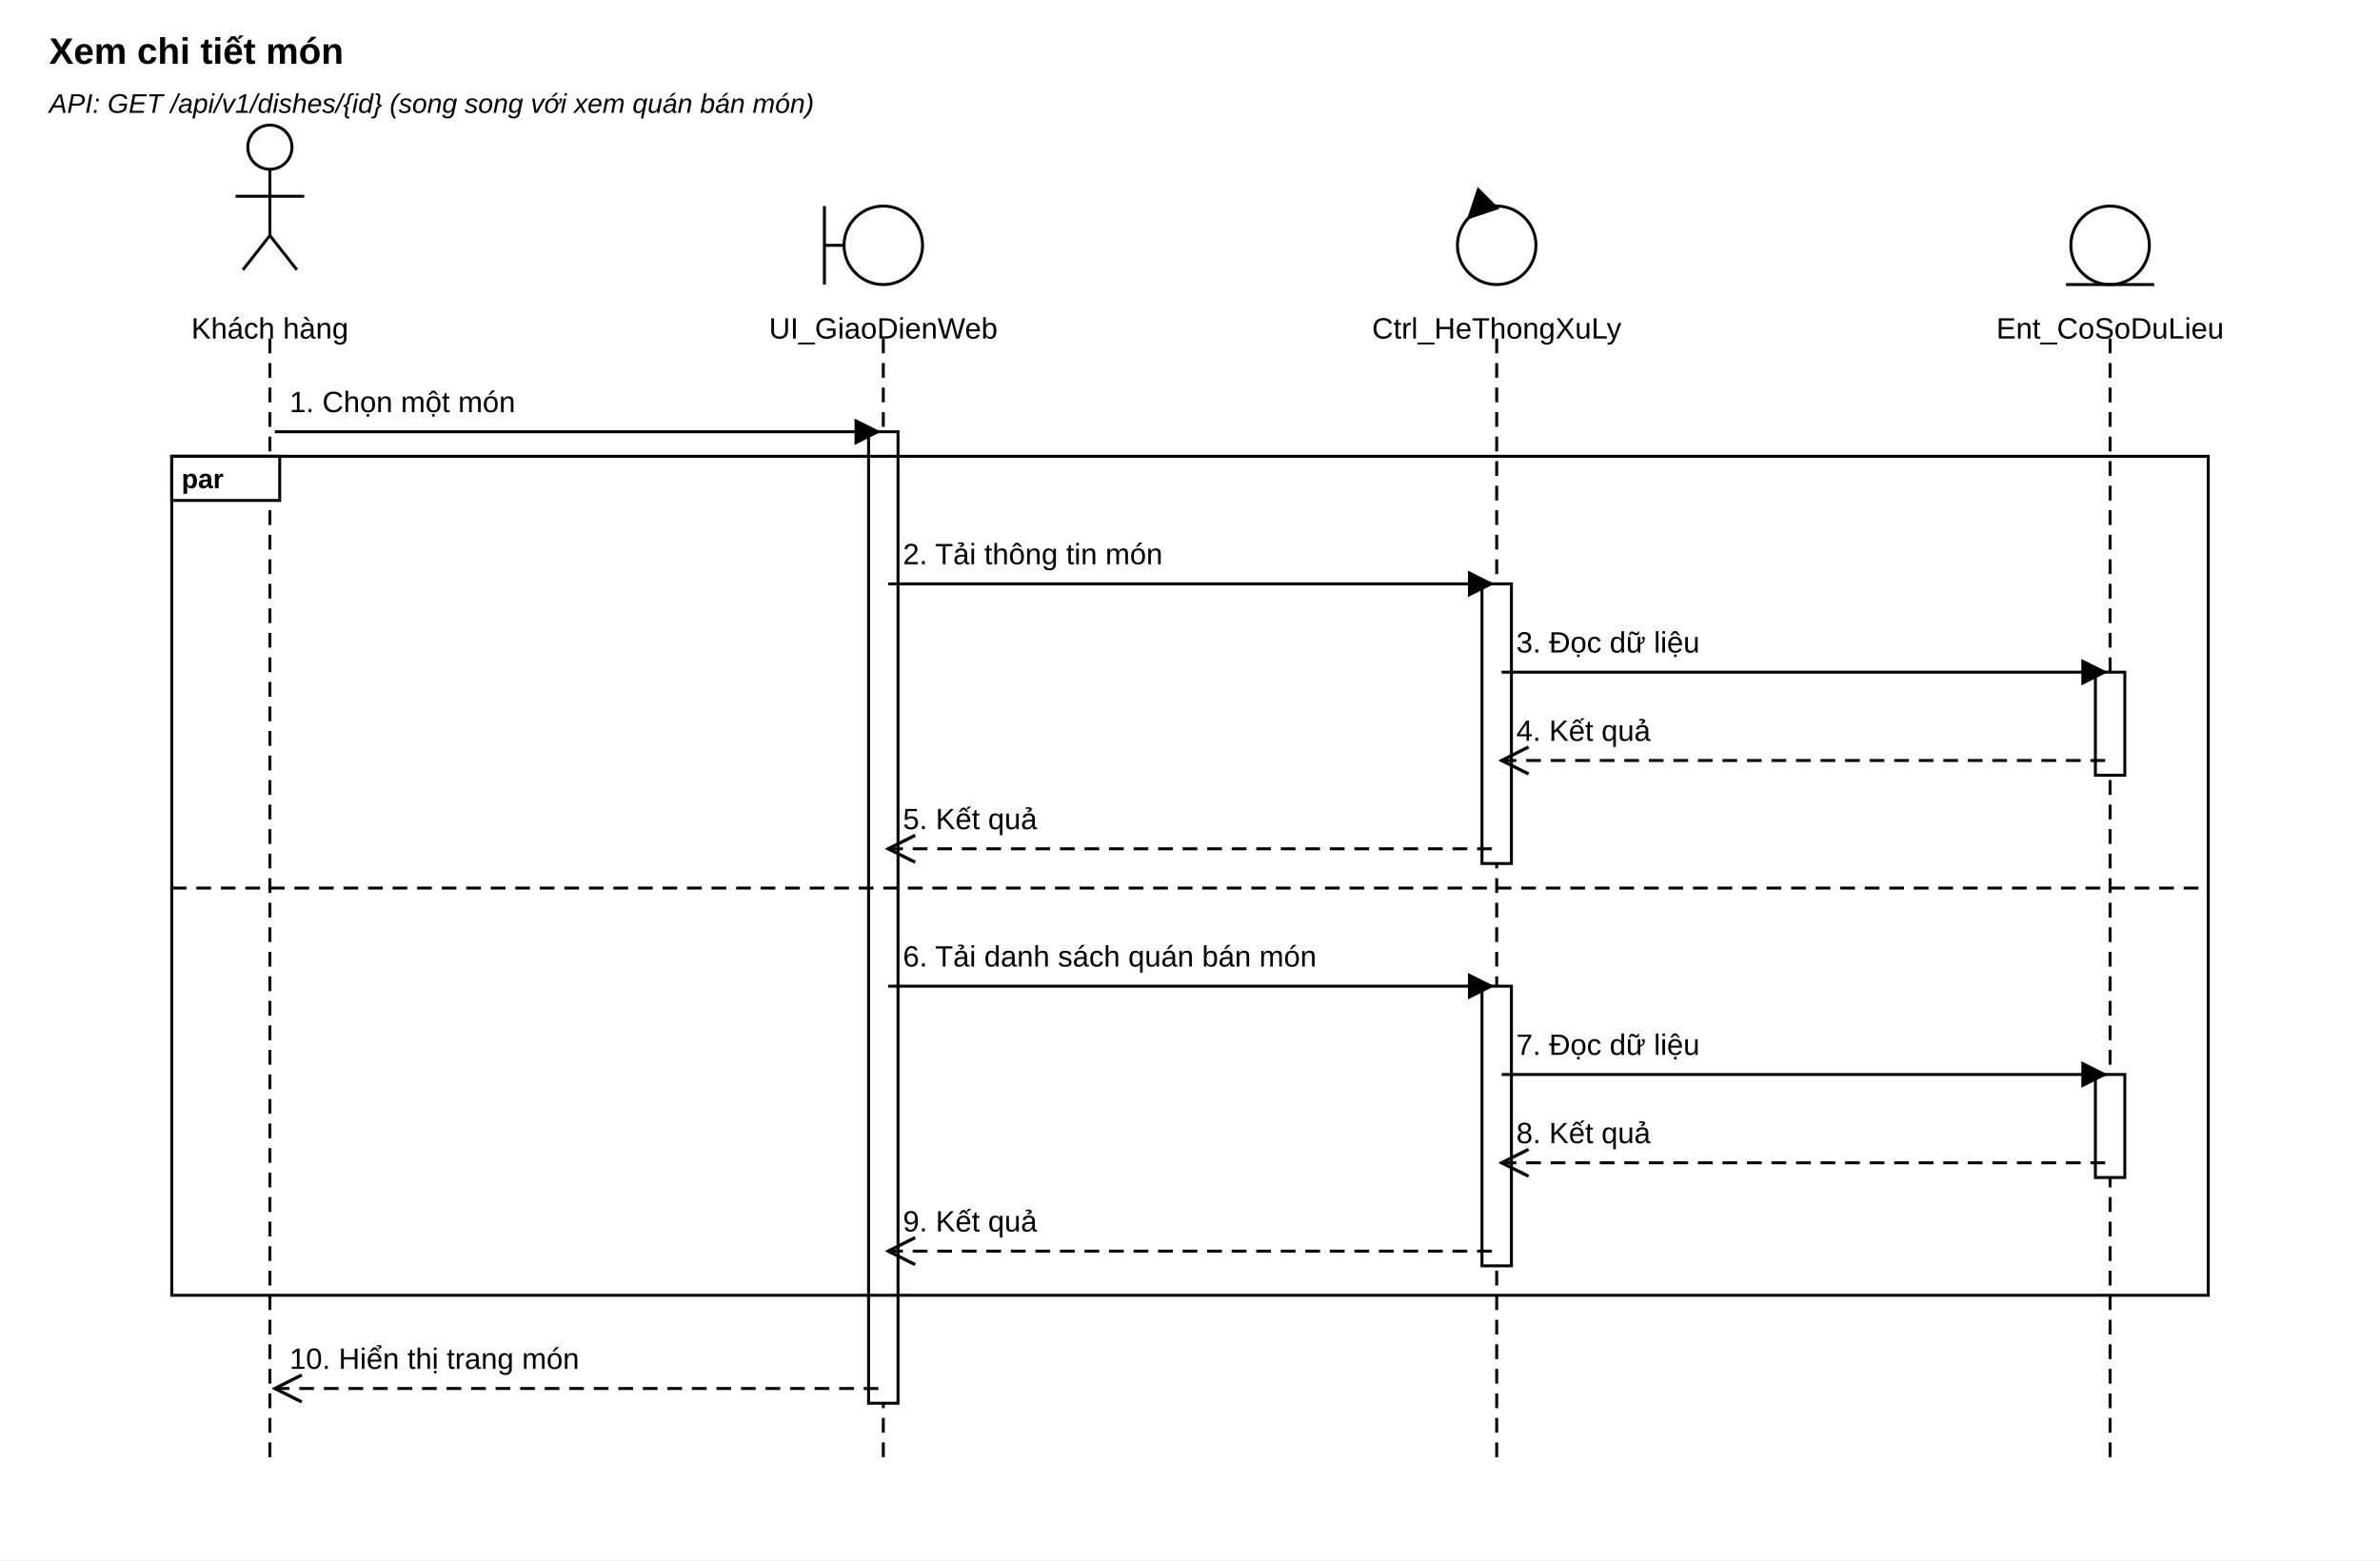
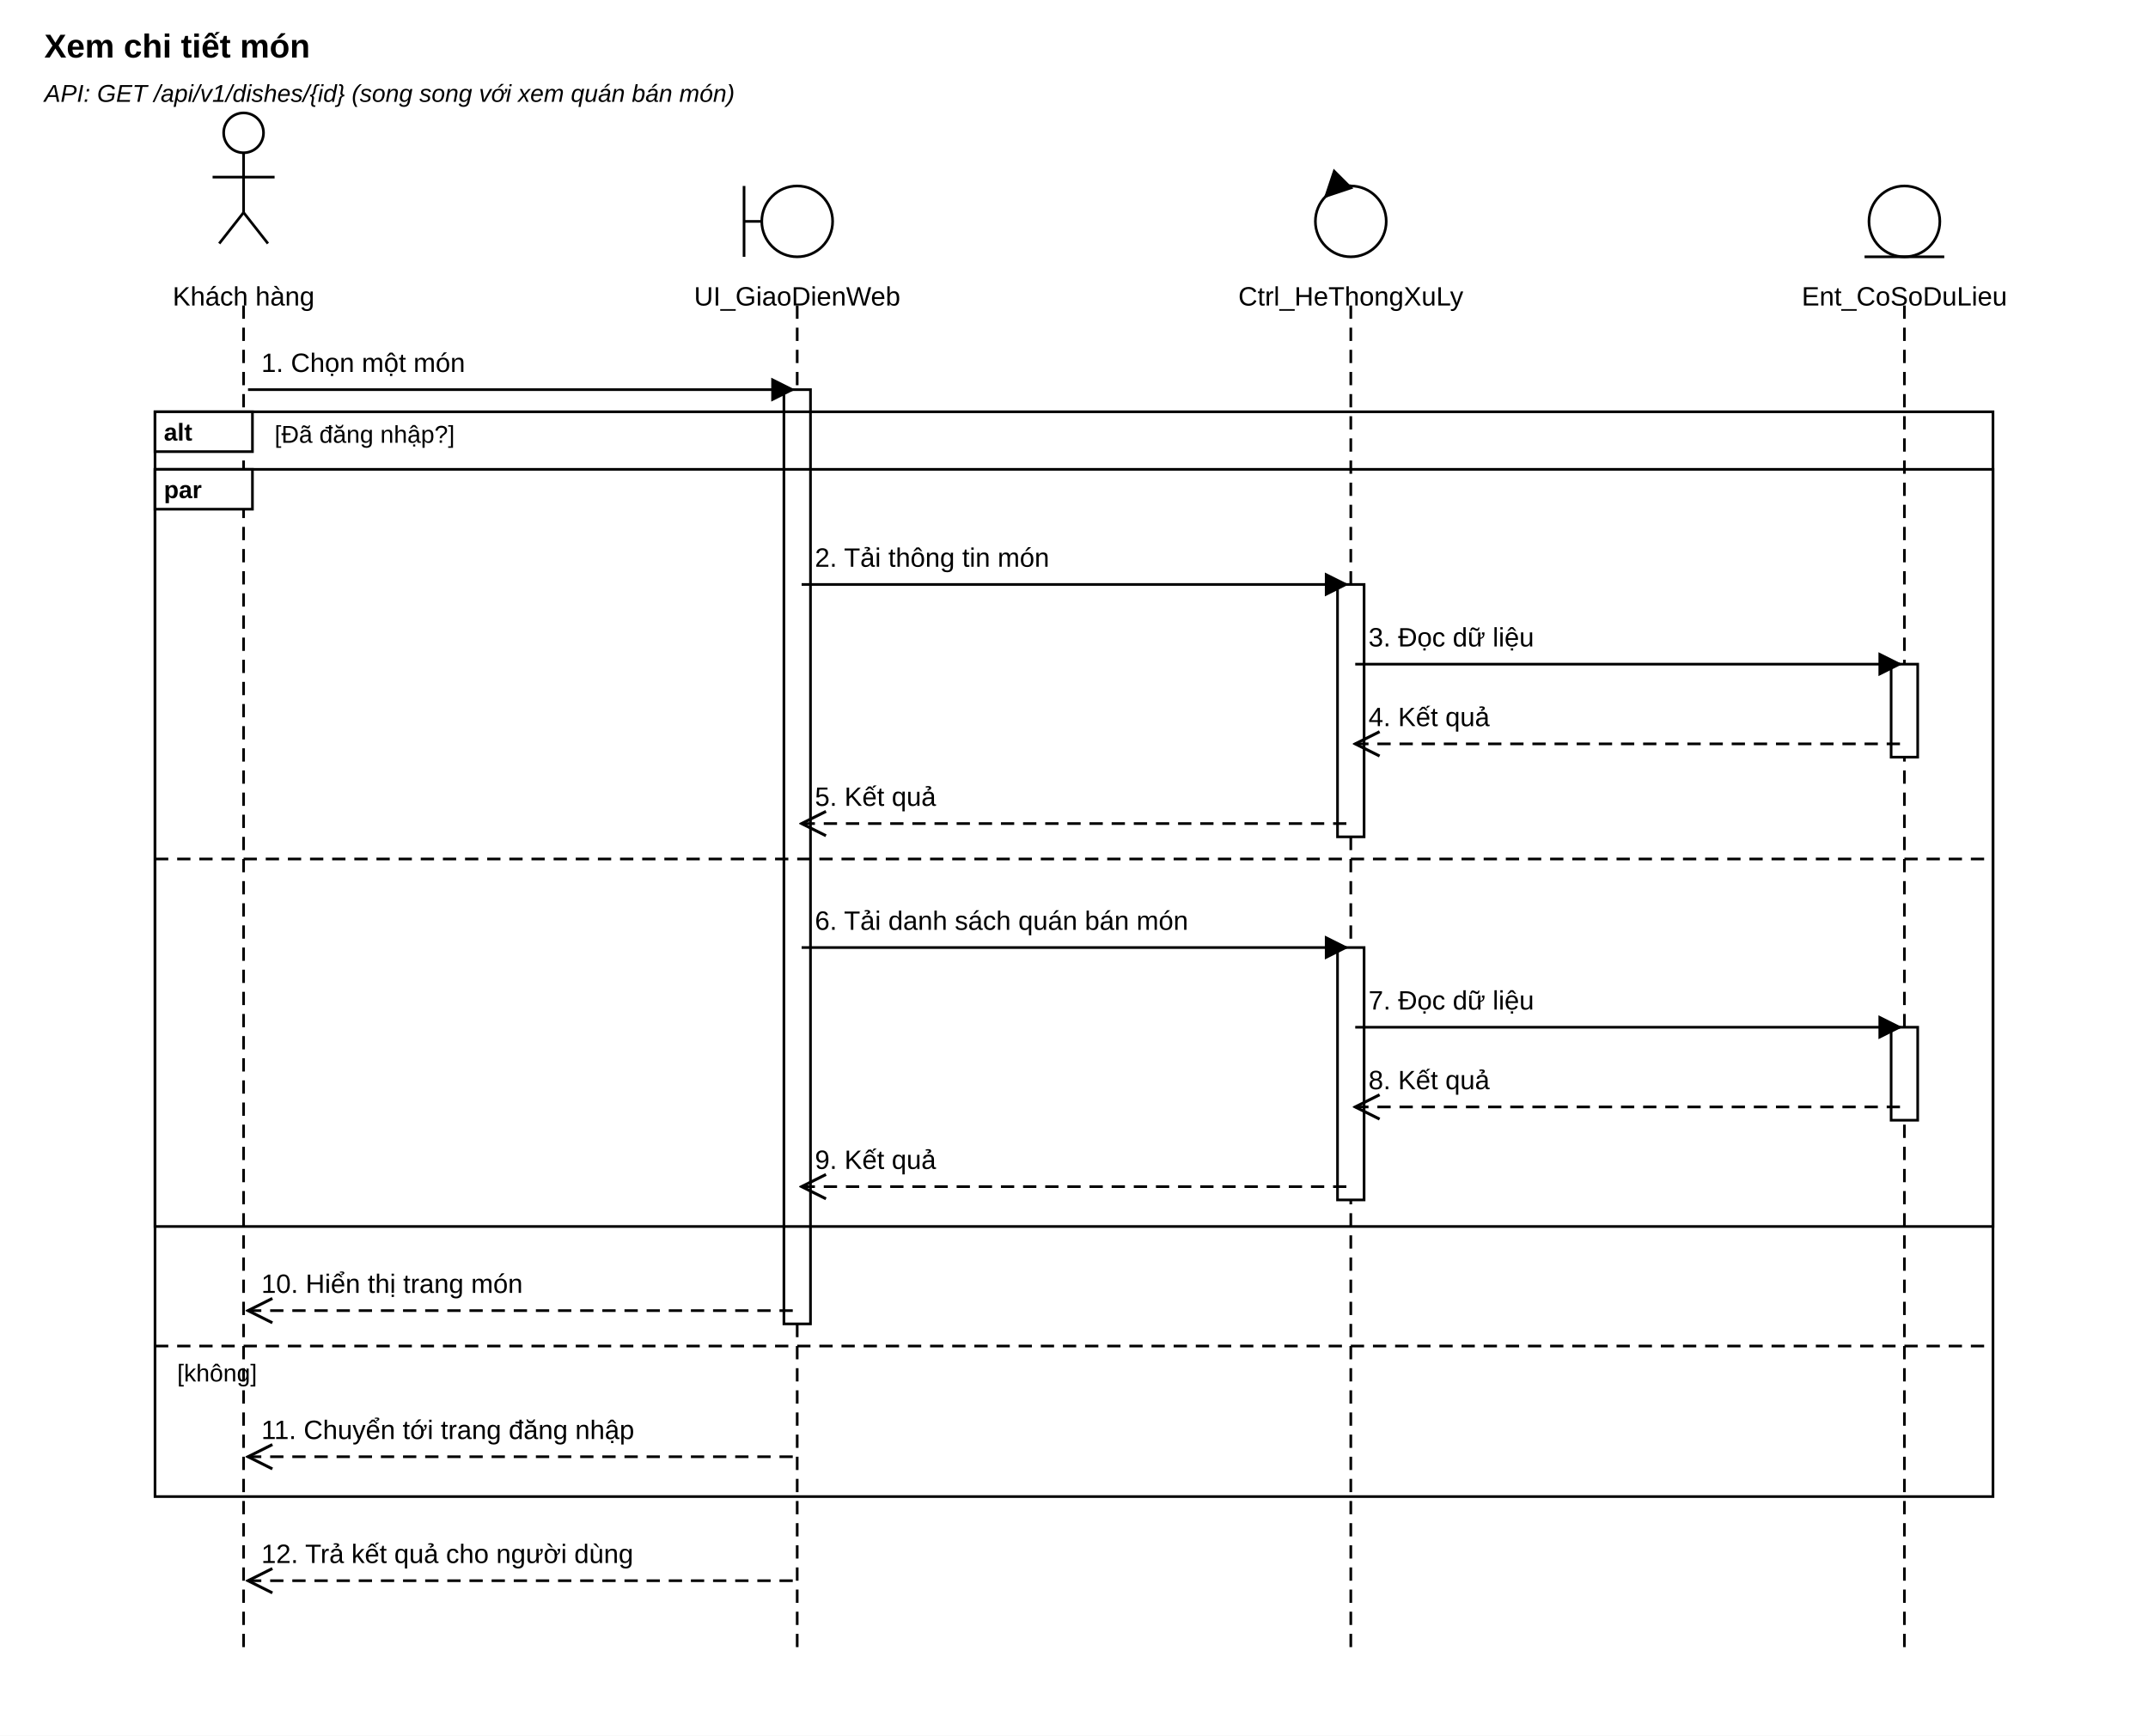
- <svg xmlns="http://www.w3.org/2000/svg" width="970" height="636" viewBox="0 0 970 636">
+ <svg xmlns="http://www.w3.org/2000/svg" width="970" height="784" viewBox="0 0 970 784">
  <defs>
    <marker id="dac" viewBox="0 0 10 10" refX="9" refY="5" markerWidth="9" markerHeight="9" orient="auto">
      <path d="M0,0 L10,5 L0,10 z" fill="#000" />
    </marker>
    <marker id="ho" viewBox="0 0 12 12" refX="11" refY="6" markerWidth="11" markerHeight="11" orient="auto">
      <path d="M1,1 L11,6 L1,11" fill="none" stroke="#000" stroke-width="1.2" />
    </marker>
  </defs>
  <rect width="100%" height="100%" fill="#fff" />
  <text x="20" y="26" font-family="Arial, Helvetica, sans-serif" font-size="15" text-anchor="start" font-weight="bold" fill="#000">Xem chi tiết món</text>
  <text x="20" y="46" font-family="Arial, Helvetica, sans-serif" font-size="11" text-anchor="start" font-weight="normal" fill="#000" font-style="italic">API: GET /api/v1/dishes/{id} (song song với xem quán bán món)</text>
  <circle cx="110" cy="60" r="9" fill="#fff" stroke="#000" stroke-width="1.2" />
  <line x1="110" y1="69" x2="110" y2="96" stroke="#000" stroke-width="1.2" />
  <line x1="96" y1="80" x2="124" y2="80" stroke="#000" stroke-width="1.2" />
  <line x1="110" y1="96" x2="99" y2="110" stroke="#000" stroke-width="1.2" />
  <line x1="110" y1="96" x2="121" y2="110" stroke="#000" stroke-width="1.2" />
  <text x="110" y="138" font-family="Arial, Helvetica, sans-serif" font-size="12" text-anchor="middle" font-weight="normal" fill="#000">Khách hàng</text>
  <line x1="336" y1="84" x2="336" y2="116" stroke="#000" stroke-width="1.2" />
  <line x1="336" y1="100" x2="344" y2="100" stroke="#000" stroke-width="1.2" />
  <circle cx="360" cy="100" r="16" fill="#fff" stroke="#000" stroke-width="1.2" />
  <text x="360" y="138" font-family="Arial, Helvetica, sans-serif" font-size="12" text-anchor="middle" font-weight="normal" fill="#000">UI_GiaoDienWeb</text>
  <circle cx="610" cy="100" r="16" fill="#fff" stroke="#000" stroke-width="1.2" />
  <path d="M 610 84 A 16 16 0 0 0 598.69 88.69" fill="none" stroke="#000" stroke-width="1.4" marker-end="url(#dac)" />
  <text x="610" y="138" font-family="Arial, Helvetica, sans-serif" font-size="12" text-anchor="middle" font-weight="normal" fill="#000">Ctrl_HeThongXuLy</text>
  <circle cx="860" cy="100" r="16" fill="#fff" stroke="#000" stroke-width="1.2" />
  <line x1="842" y1="116" x2="878" y2="116" stroke="#000" stroke-width="1.2" />
  <text x="860" y="138" font-family="Arial, Helvetica, sans-serif" font-size="12" text-anchor="middle" font-weight="normal" fill="#000">Ent_CoSoDuLieu</text>
-   <line x1="110" y1="138" x2="110" y2="596" stroke="#000" stroke-width="1.2" stroke-dasharray="6 4" />
-   <line x1="360" y1="138" x2="360" y2="596" stroke="#000" stroke-width="1.2" stroke-dasharray="6 4" />
-   <line x1="610" y1="138" x2="610" y2="596" stroke="#000" stroke-width="1.2" stroke-dasharray="6 4" />
-   <line x1="860" y1="138" x2="860" y2="596" stroke="#000" stroke-width="1.2" stroke-dasharray="6 4" />
-   <rect x="854" y="274" width="12" height="42" rx="0" fill="#fff" stroke="#000" stroke-width="1.2" />
-   <rect x="604" y="238" width="12" height="114" rx="0" fill="#fff" stroke="#000" stroke-width="1.2" />
-   <rect x="854" y="438" width="12" height="42" rx="0" fill="#fff" stroke="#000" stroke-width="1.2" />
-   <rect x="604" y="402" width="12" height="114" rx="0" fill="#fff" stroke="#000" stroke-width="1.2" />
-   <rect x="354" y="176" width="12" height="396" rx="0" fill="#fff" stroke="#000" stroke-width="1.2" />
+   <line x1="110" y1="138" x2="110" y2="744" stroke="#000" stroke-width="1.2" stroke-dasharray="6 4" />
+   <line x1="360" y1="138" x2="360" y2="744" stroke="#000" stroke-width="1.2" stroke-dasharray="6 4" />
+   <line x1="610" y1="138" x2="610" y2="744" stroke="#000" stroke-width="1.2" stroke-dasharray="6 4" />
+   <line x1="860" y1="138" x2="860" y2="744" stroke="#000" stroke-width="1.2" stroke-dasharray="6 4" />
+   <rect x="854" y="300" width="12" height="42" rx="0" fill="#fff" stroke="#000" stroke-width="1.2" />
+   <rect x="604" y="264" width="12" height="114" rx="0" fill="#fff" stroke="#000" stroke-width="1.2" />
+   <rect x="854" y="464" width="12" height="42" rx="0" fill="#fff" stroke="#000" stroke-width="1.2" />
+   <rect x="604" y="428" width="12" height="114" rx="0" fill="#fff" stroke="#000" stroke-width="1.2" />
+   <rect x="354" y="176" width="12" height="422" rx="0" fill="#fff" stroke="#000" stroke-width="1.2" />
  <line x1="112" y1="176" x2="358" y2="176" stroke="#000" stroke-width="1.2" marker-end="url(#dac)" />
  <text x="118" y="168" font-family="Arial, Helvetica, sans-serif" font-size="12" text-anchor="start" font-weight="normal" fill="#000">1. Chọn một món</text>
-   <line x1="362" y1="238" x2="608" y2="238" stroke="#000" stroke-width="1.2" marker-end="url(#dac)" />
-   <text x="368" y="230" font-family="Arial, Helvetica, sans-serif" font-size="12" text-anchor="start" font-weight="normal" fill="#000">2. Tải thông tin món</text>
-   <line x1="612" y1="274" x2="858" y2="274" stroke="#000" stroke-width="1.2" marker-end="url(#dac)" />
-   <text x="618" y="266" font-family="Arial, Helvetica, sans-serif" font-size="12" text-anchor="start" font-weight="normal" fill="#000">3. Đọc dữ liệu</text>
-   <line x1="858" y1="310" x2="612" y2="310" stroke="#000" stroke-width="1.2" stroke-dasharray="6 4" marker-end="url(#ho)" />
-   <text x="618" y="302" font-family="Arial, Helvetica, sans-serif" font-size="12" text-anchor="start" font-weight="normal" fill="#000">4. Kết quả</text>
-   <line x1="608" y1="346" x2="362" y2="346" stroke="#000" stroke-width="1.2" stroke-dasharray="6 4" marker-end="url(#ho)" />
-   <text x="368" y="338" font-family="Arial, Helvetica, sans-serif" font-size="12" text-anchor="start" font-weight="normal" fill="#000">5. Kết quả</text>
-   <line x1="70" y1="362" x2="900" y2="362" stroke="#000" stroke-width="1.2" stroke-dasharray="6 4" />
-   <line x1="362" y1="402" x2="608" y2="402" stroke="#000" stroke-width="1.2" marker-end="url(#dac)" />
-   <text x="368" y="394" font-family="Arial, Helvetica, sans-serif" font-size="12" text-anchor="start" font-weight="normal" fill="#000">6. Tải danh sách quán bán món</text>
-   <line x1="612" y1="438" x2="858" y2="438" stroke="#000" stroke-width="1.2" marker-end="url(#dac)" />
-   <text x="618" y="430" font-family="Arial, Helvetica, sans-serif" font-size="12" text-anchor="start" font-weight="normal" fill="#000">7. Đọc dữ liệu</text>
-   <line x1="858" y1="474" x2="612" y2="474" stroke="#000" stroke-width="1.2" stroke-dasharray="6 4" marker-end="url(#ho)" />
-   <text x="618" y="466" font-family="Arial, Helvetica, sans-serif" font-size="12" text-anchor="start" font-weight="normal" fill="#000">8. Kết quả</text>
-   <line x1="608" y1="510" x2="362" y2="510" stroke="#000" stroke-width="1.2" stroke-dasharray="6 4" marker-end="url(#ho)" />
-   <text x="368" y="502" font-family="Arial, Helvetica, sans-serif" font-size="12" text-anchor="start" font-weight="normal" fill="#000">9. Kết quả</text>
-   <rect x="70" y="186" width="830" height="342" rx="0" fill="none" stroke="#000" stroke-width="1.2" />
+   <line x1="362" y1="264" x2="608" y2="264" stroke="#000" stroke-width="1.2" marker-end="url(#dac)" />
+   <text x="368" y="256" font-family="Arial, Helvetica, sans-serif" font-size="12" text-anchor="start" font-weight="normal" fill="#000">2. Tải thông tin món</text>
+   <line x1="612" y1="300" x2="858" y2="300" stroke="#000" stroke-width="1.2" marker-end="url(#dac)" />
+   <text x="618" y="292" font-family="Arial, Helvetica, sans-serif" font-size="12" text-anchor="start" font-weight="normal" fill="#000">3. Đọc dữ liệu</text>
+   <line x1="858" y1="336" x2="612" y2="336" stroke="#000" stroke-width="1.2" stroke-dasharray="6 4" marker-end="url(#ho)" />
+   <text x="618" y="328" font-family="Arial, Helvetica, sans-serif" font-size="12" text-anchor="start" font-weight="normal" fill="#000">4. Kết quả</text>
+   <line x1="608" y1="372" x2="362" y2="372" stroke="#000" stroke-width="1.2" stroke-dasharray="6 4" marker-end="url(#ho)" />
+   <text x="368" y="364" font-family="Arial, Helvetica, sans-serif" font-size="12" text-anchor="start" font-weight="normal" fill="#000">5. Kết quả</text>
+   <line x1="70" y1="388" x2="900" y2="388" stroke="#000" stroke-width="1.2" stroke-dasharray="6 4" />
+   <line x1="362" y1="428" x2="608" y2="428" stroke="#000" stroke-width="1.2" marker-end="url(#dac)" />
+   <text x="368" y="420" font-family="Arial, Helvetica, sans-serif" font-size="12" text-anchor="start" font-weight="normal" fill="#000">6. Tải danh sách quán bán món</text>
+   <line x1="612" y1="464" x2="858" y2="464" stroke="#000" stroke-width="1.2" marker-end="url(#dac)" />
+   <text x="618" y="456" font-family="Arial, Helvetica, sans-serif" font-size="12" text-anchor="start" font-weight="normal" fill="#000">7. Đọc dữ liệu</text>
+   <line x1="858" y1="500" x2="612" y2="500" stroke="#000" stroke-width="1.2" stroke-dasharray="6 4" marker-end="url(#ho)" />
+   <text x="618" y="492" font-family="Arial, Helvetica, sans-serif" font-size="12" text-anchor="start" font-weight="normal" fill="#000">8. Kết quả</text>
+   <line x1="608" y1="536" x2="362" y2="536" stroke="#000" stroke-width="1.2" stroke-dasharray="6 4" marker-end="url(#ho)" />
+   <text x="368" y="528" font-family="Arial, Helvetica, sans-serif" font-size="12" text-anchor="start" font-weight="normal" fill="#000">9. Kết quả</text>
+   <rect x="70" y="212" width="830" height="342" rx="0" fill="none" stroke="#000" stroke-width="1.2" />
+   <rect x="70" y="212" width="44" height="18" fill="#fff" stroke="#000" stroke-width="1.2" />
+   <text x="74" y="225" font-family="Arial, Helvetica, sans-serif" font-size="11" text-anchor="start" font-weight="bold" fill="#000">par</text>
+   <line x1="358" y1="592" x2="112" y2="592" stroke="#000" stroke-width="1.2" stroke-dasharray="6 4" marker-end="url(#ho)" />
+   <text x="118" y="584" font-family="Arial, Helvetica, sans-serif" font-size="12" text-anchor="start" font-weight="normal" fill="#000">10. Hiển thị trang món</text>
+   <line x1="70" y1="608" x2="900" y2="608" stroke="#000" stroke-width="1.2" stroke-dasharray="6 4" />
+   <text x="80" y="624" font-family="Arial, Helvetica, sans-serif" font-size="11" text-anchor="start" font-weight="normal" fill="#000">[không]</text>
+   <line x1="358" y1="658" x2="112" y2="658" stroke="#000" stroke-width="1.2" stroke-dasharray="6 4" marker-end="url(#ho)" />
+   <text x="118" y="650" font-family="Arial, Helvetica, sans-serif" font-size="12" text-anchor="start" font-weight="normal" fill="#000">11. Chuyển tới trang đăng nhập</text>
+   <rect x="70" y="186" width="830" height="490" rx="0" fill="none" stroke="#000" stroke-width="1.2" />
  <rect x="70" y="186" width="44" height="18" fill="#fff" stroke="#000" stroke-width="1.2" />
-   <text x="74" y="199" font-family="Arial, Helvetica, sans-serif" font-size="11" text-anchor="start" font-weight="bold" fill="#000">par</text>
-   <line x1="358" y1="566" x2="112" y2="566" stroke="#000" stroke-width="1.2" stroke-dasharray="6 4" marker-end="url(#ho)" />
-   <text x="118" y="558" font-family="Arial, Helvetica, sans-serif" font-size="12" text-anchor="start" font-weight="normal" fill="#000">10. Hiển thị trang món</text>
+   <text x="74" y="199" font-family="Arial, Helvetica, sans-serif" font-size="11" text-anchor="start" font-weight="bold" fill="#000">alt</text>
+   <text x="124" y="200" font-family="Arial, Helvetica, sans-serif" font-size="11" text-anchor="start" font-weight="normal" fill="#000">[Đã đăng nhập?]</text>
+   <line x1="358" y1="714" x2="112" y2="714" stroke="#000" stroke-width="1.2" stroke-dasharray="6 4" marker-end="url(#ho)" />
+   <text x="118" y="706" font-family="Arial, Helvetica, sans-serif" font-size="12" text-anchor="start" font-weight="normal" fill="#000">12. Trả kết quả cho người dùng</text>
</svg>
